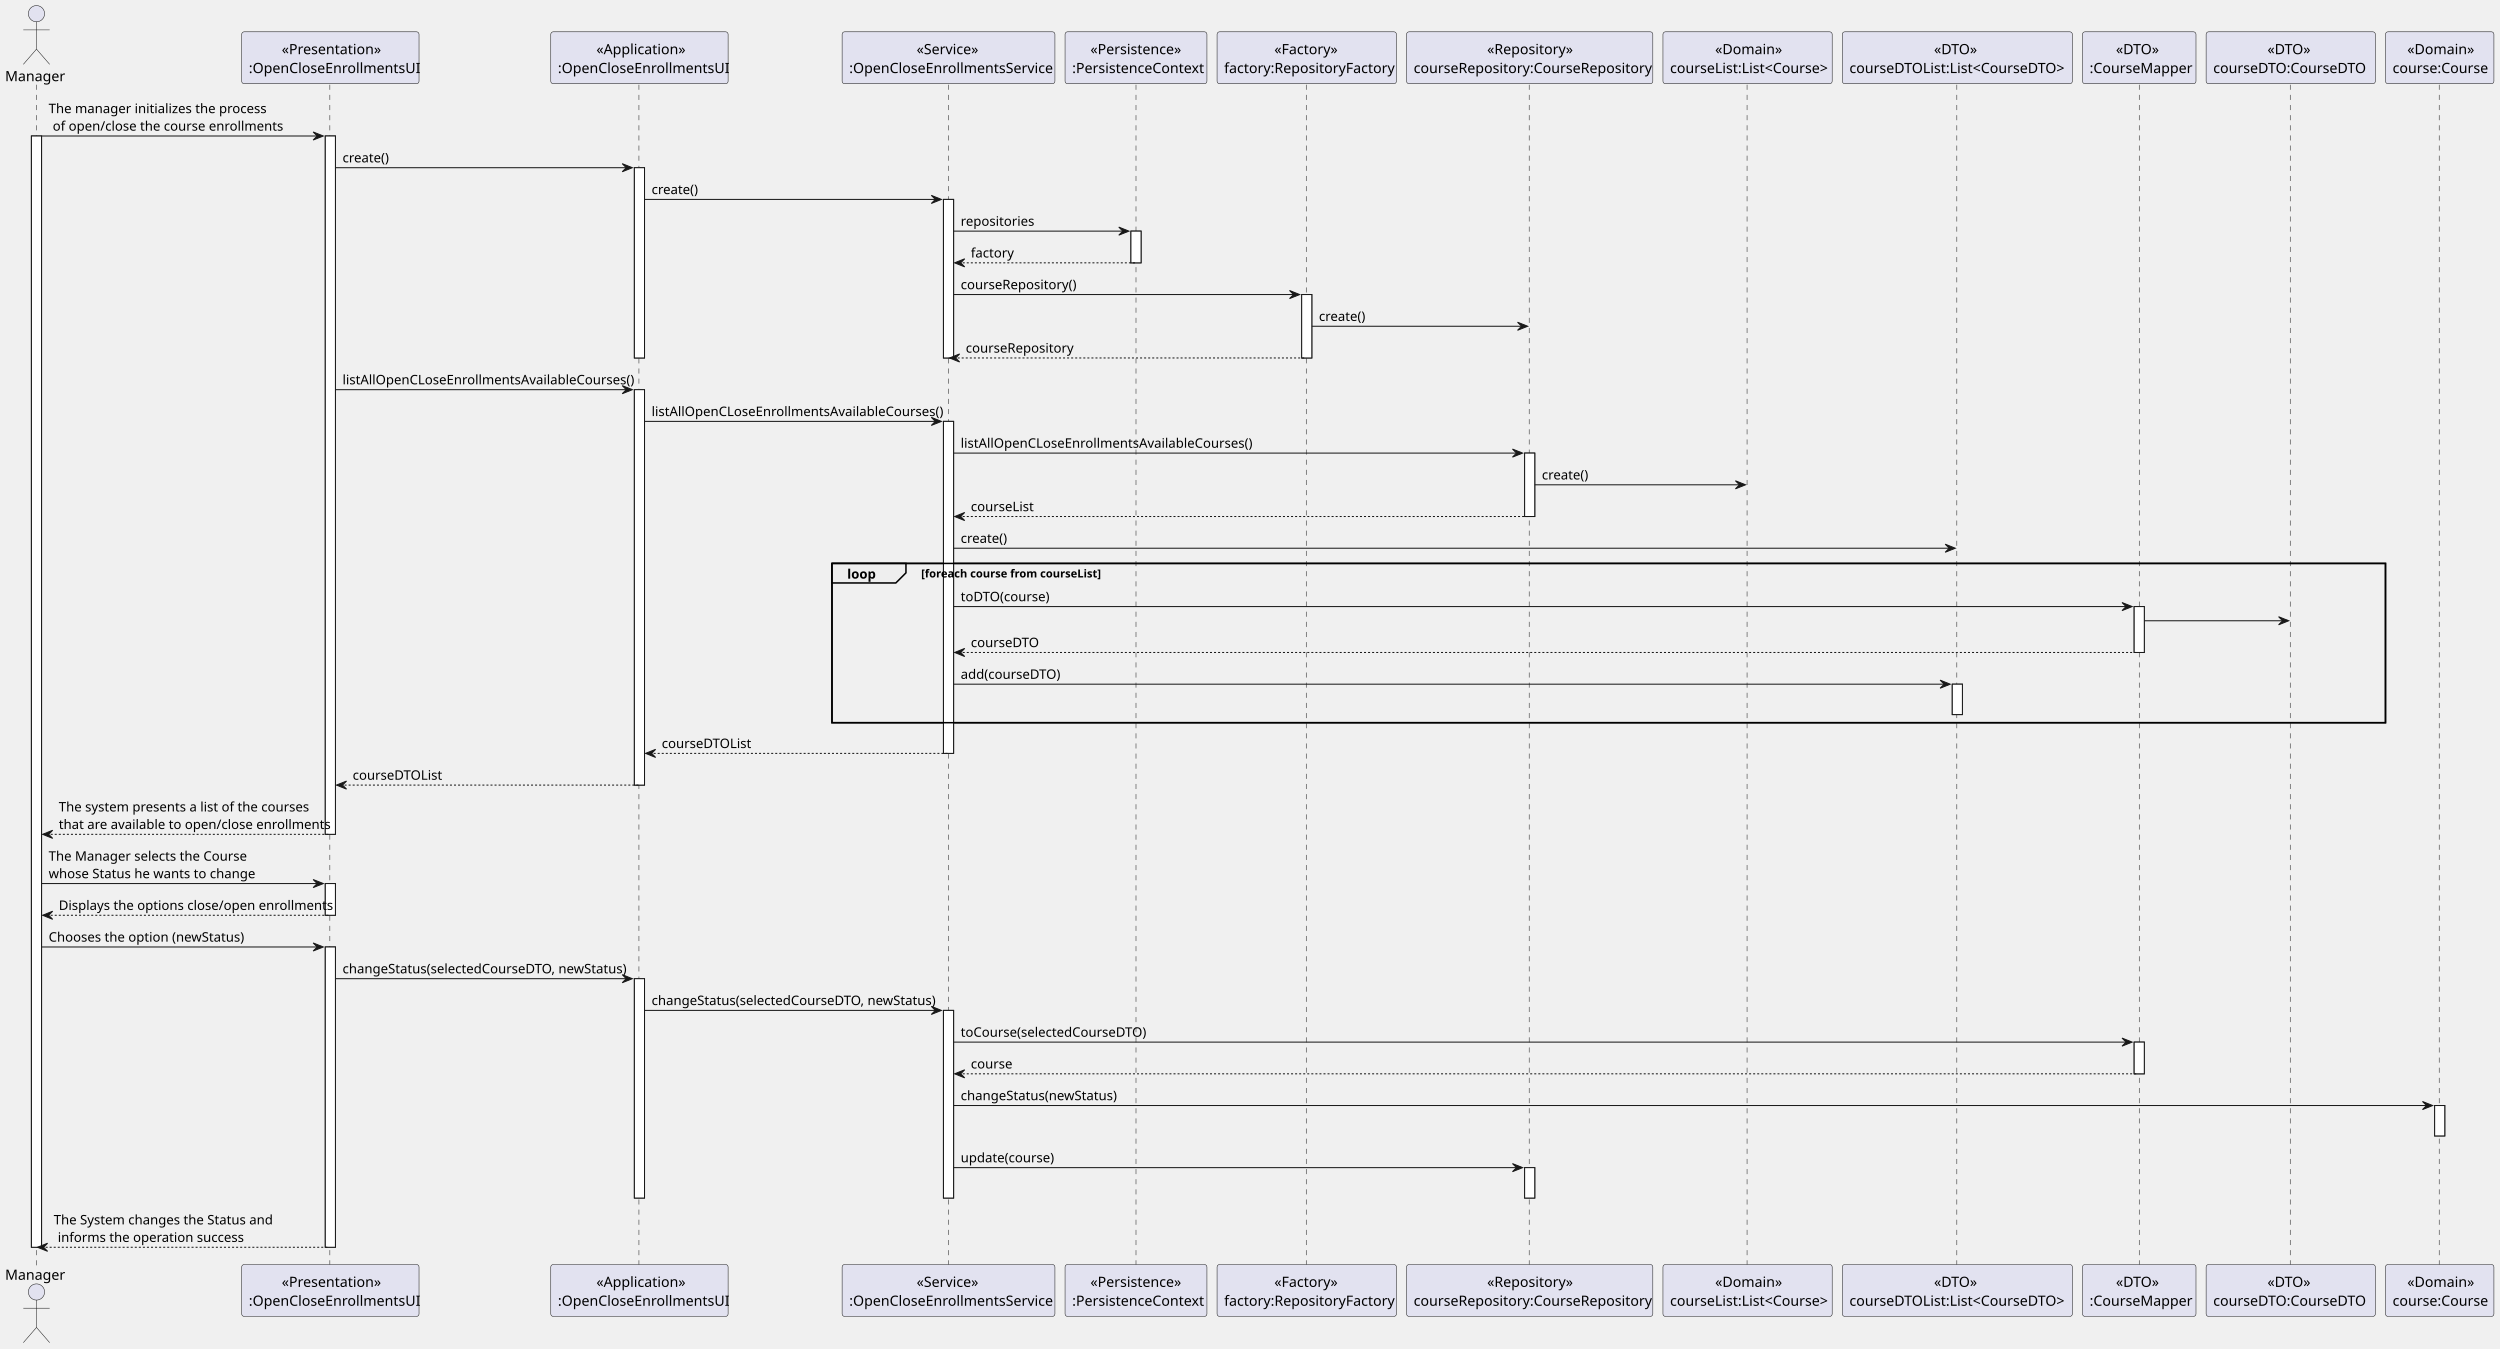
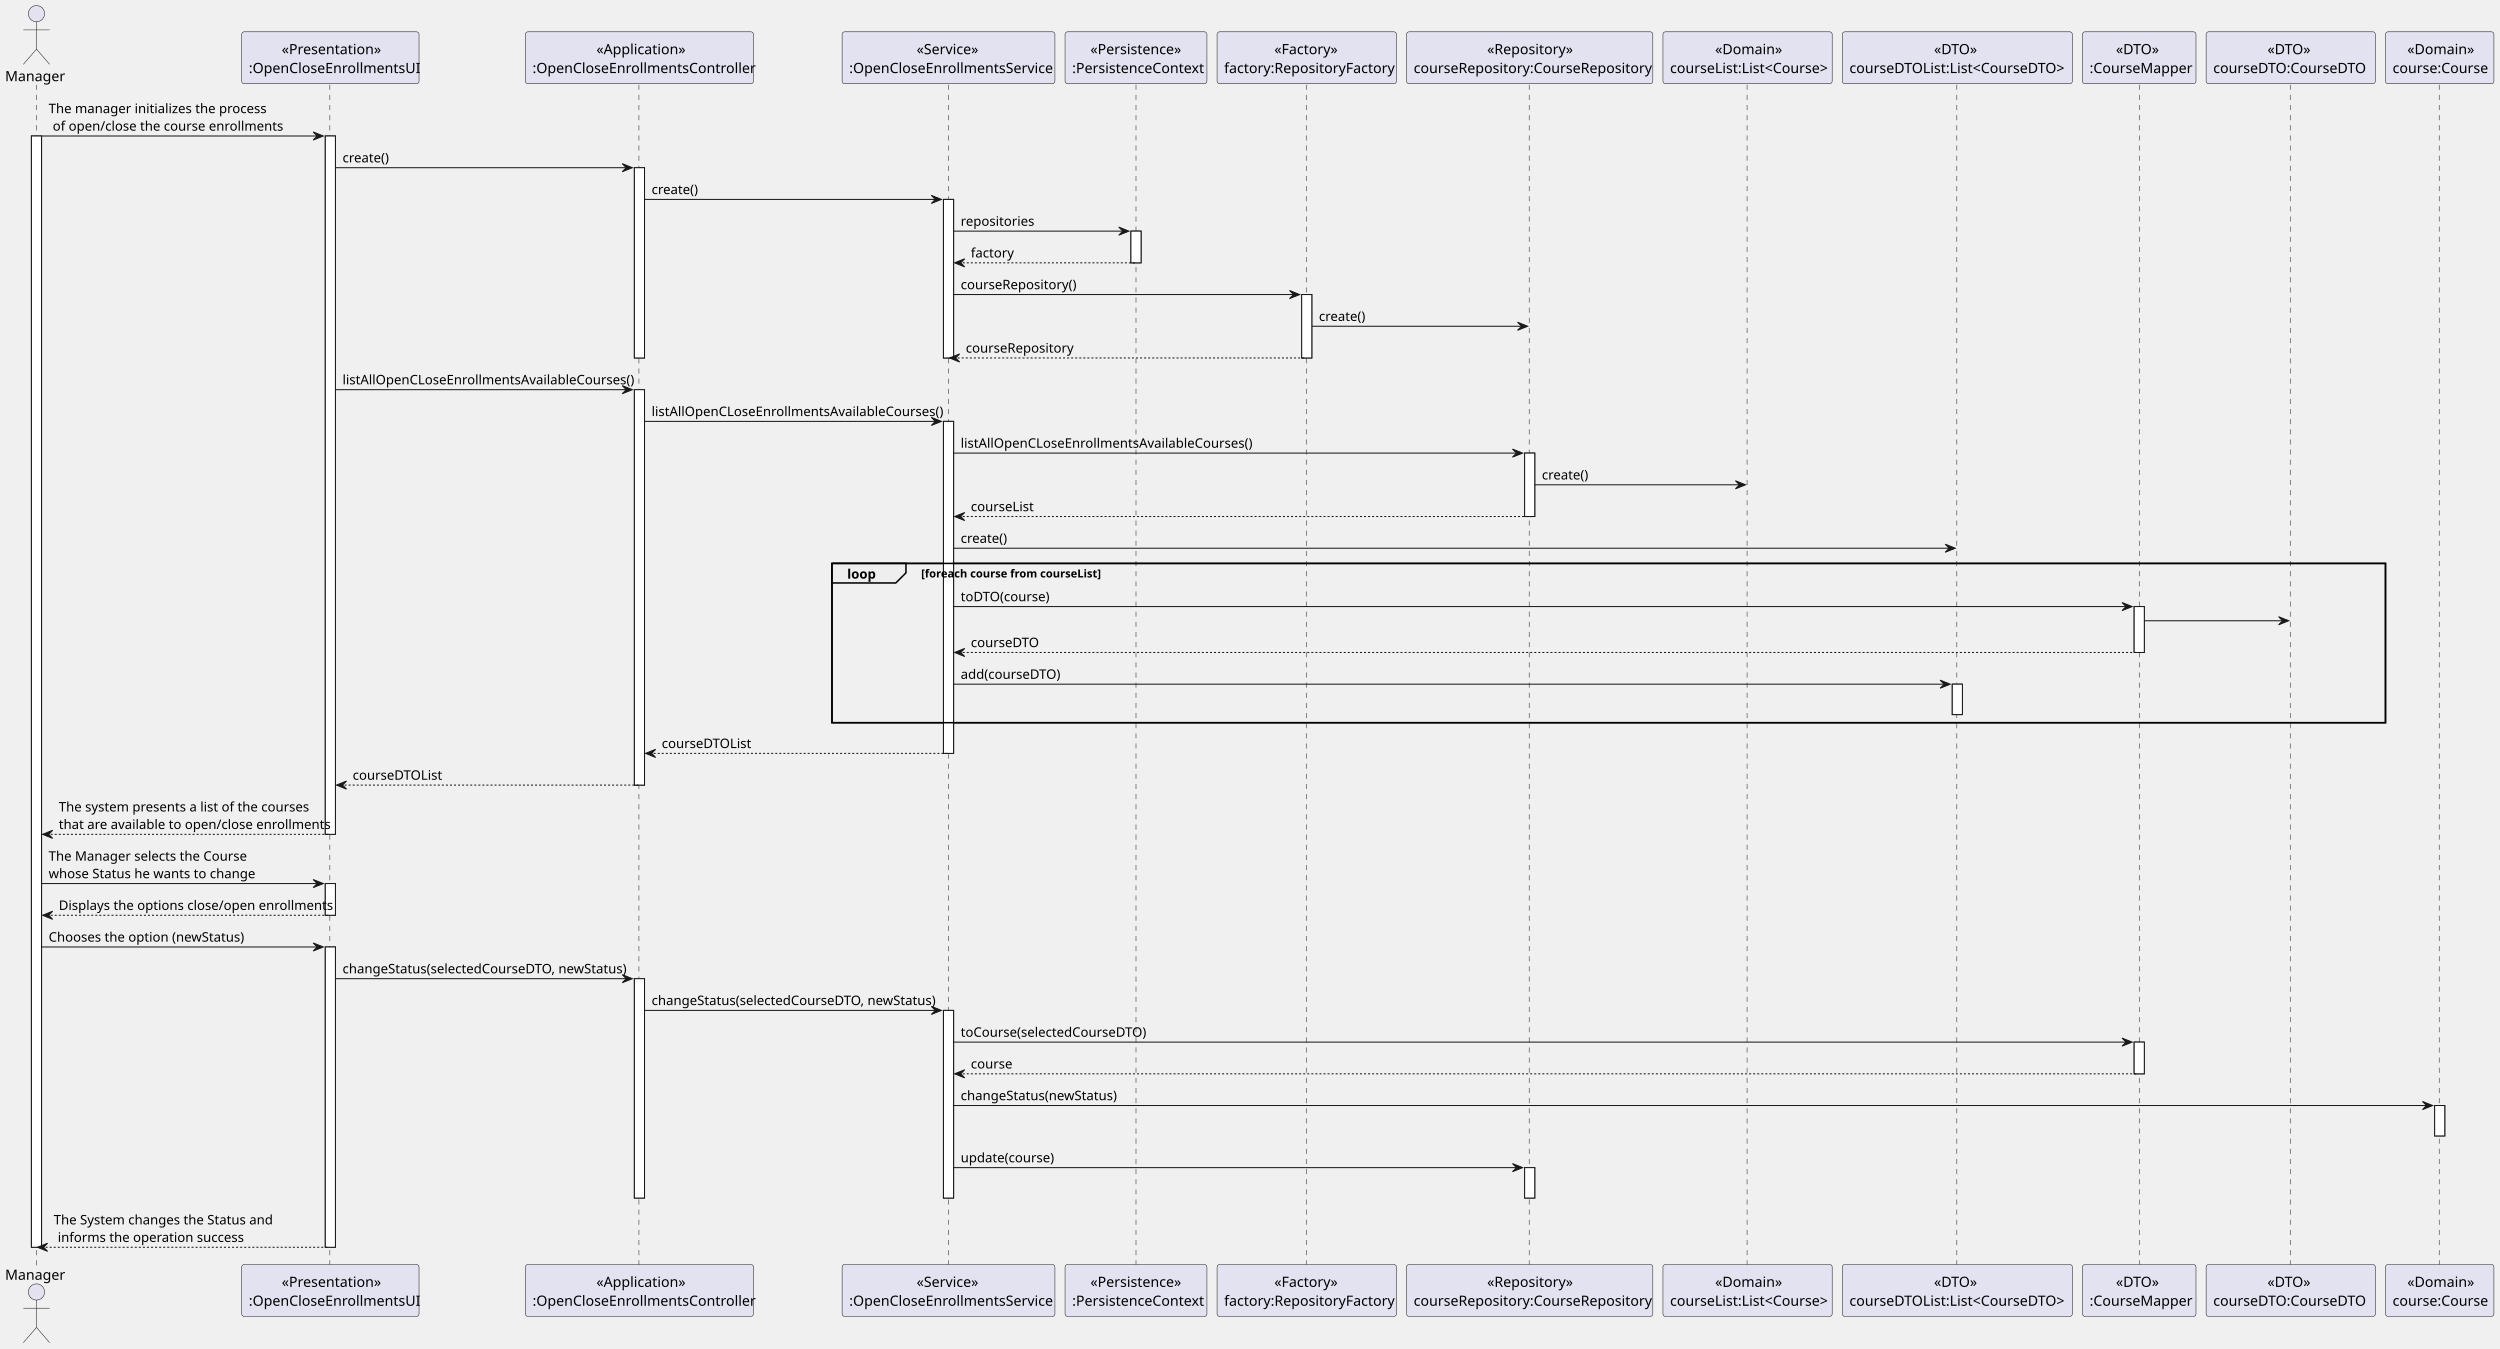
<svg xmlns="http://www.w3.org/2000/svg" contentStyleType="text/css" height="1331px" preserveAspectRatio="none" style="width:2467px;height:1331px;background:#FFFFFF;" version="1.1" viewBox="0 0 2467 1331" width="2467px" zoomAndPan="magnify">
  <defs />
  <g>
    <rect fill="#FFFFFF" height="1096.603" style="stroke:#181818;stroke-width:1.0;" width="10" x="31" y="134.203" />
    <rect fill="#FFFFFF" height="689.111" style="stroke:#181818;stroke-width:1.0;" width="10" x="321" y="134.203" />
    <rect fill="#FFFFFF" height="31.291" style="stroke:#181818;stroke-width:1.0;" width="10" x="321" y="871.896" />
    <rect fill="#FFFFFF" height="296.328" style="stroke:#181818;stroke-width:1.0;" width="10" x="321" y="934.479" />
    <rect fill="#FFFFFF" height="187.746" style="stroke:#181818;stroke-width:1.0;" width="10" x="626" y="165.494" />
    <rect fill="#FFFFFF" height="390.201" style="stroke:#181818;stroke-width:1.0;" width="10" x="626" y="384.531" />
    <rect fill="#FFFFFF" height="216.455" style="stroke:#181818;stroke-width:1.0;" width="10" x="626" y="965.769" />
    <rect fill="#FFFFFF" height="156.455" style="stroke:#181818;stroke-width:1.0;" width="10" x="931" y="196.785" />
    <rect fill="#FFFFFF" height="327.619" style="stroke:#181818;stroke-width:1.0;" width="10" x="931" y="415.822" />
    <rect fill="#FFFFFF" height="185.164" style="stroke:#181818;stroke-width:1.0;" width="10" x="931" y="997.061" />
    <rect fill="#FFFFFF" height="31.291" style="stroke:#181818;stroke-width:1.0;" width="10" x="1116" y="228.076" />
    <rect fill="#FFFFFF" height="62.582" style="stroke:#181818;stroke-width:1.0;" width="10" x="1284.5" y="290.658" />
    <rect fill="#FFFFFF" height="62.582" style="stroke:#181818;stroke-width:1.0;" width="10" x="1504.5" y="447.113" />
    <rect fill="#FFFFFF" height="30" style="stroke:#181818;stroke-width:1.0;" width="10" x="1504.5" y="1152.225" />
    <rect fill="#FFFFFF" height="30" style="stroke:#181818;stroke-width:1.0;" width="10" x="1926.5" y="675.15" />
    <rect fill="#FFFFFF" height="45.291" style="stroke:#181818;stroke-width:1.0;" width="10" x="2106" y="598.568" />
    <rect fill="#FFFFFF" height="31.291" style="stroke:#181818;stroke-width:1.0;" width="10" x="2106" y="1028.352" />
    <rect fill="#FFFFFF" height="30" style="stroke:#181818;stroke-width:1.0;" width="10" x="2402.5" y="1090.934" />
    <rect fill="none" height="157.164" style="stroke:#000000;stroke-width:1.5;" width="1533" x="821" y="555.986" />
    <line style="stroke:#181818;stroke-width:0.5;stroke-dasharray:5.0,5.0;" x1="36" x2="36" y1="83.621" y2="1248.807" />
    <line style="stroke:#181818;stroke-width:0.5;stroke-dasharray:5.0,5.0;" x1="325.5" x2="325.5" y1="83.621" y2="1248.807" />
    <line style="stroke:#181818;stroke-width:0.5;stroke-dasharray:5.0,5.0;" x1="630.5" x2="630.5" y1="83.621" y2="1248.807" />
    <line style="stroke:#181818;stroke-width:0.5;stroke-dasharray:5.0,5.0;" x1="936" x2="936" y1="83.621" y2="1248.807" />
    <line style="stroke:#181818;stroke-width:0.5;stroke-dasharray:5.0,5.0;" x1="1121" x2="1121" y1="83.621" y2="1248.807" />
    <line style="stroke:#181818;stroke-width:0.5;stroke-dasharray:5.0,5.0;" x1="1289" x2="1289" y1="83.621" y2="1248.807" />
    <line style="stroke:#181818;stroke-width:0.5;stroke-dasharray:5.0,5.0;" x1="1509" x2="1509" y1="83.621" y2="1248.807" />
    <line style="stroke:#181818;stroke-width:0.5;stroke-dasharray:5.0,5.0;" x1="1724" x2="1724" y1="83.621" y2="1248.807" />
    <line style="stroke:#181818;stroke-width:0.5;stroke-dasharray:5.0,5.0;" x1="1931" x2="1931" y1="83.621" y2="1248.807" />
    <line style="stroke:#181818;stroke-width:0.5;stroke-dasharray:5.0,5.0;" x1="2111" x2="2111" y1="83.621" y2="1248.807" />
    <line style="stroke:#181818;stroke-width:0.5;stroke-dasharray:5.0,5.0;" x1="2260" x2="2260" y1="83.621" y2="1248.807" />
    <line style="stroke:#181818;stroke-width:0.5;stroke-dasharray:5.0,5.0;" x1="2407" x2="2407" y1="83.621" y2="1248.807" />
    <text fill="#000000" font-family="sans-serif" font-size="14" lengthAdjust="spacing" textLength="56" x="5" y="80.107">Manager</text>
    <ellipse cx="36" cy="13.5" fill="#E2E2F0" rx="8" ry="8" style="stroke:#181818;stroke-width:0.5;" />
    <path d="M36,21.5 L36,48.5 M23,29.5 L49,29.5 M36,48.5 L23,63.5 M36,48.5 L49,63.5 " fill="none" style="stroke:#181818;stroke-width:0.5;" />
    <text fill="#000000" font-family="sans-serif" font-size="14" lengthAdjust="spacing" textLength="56" x="5" y="1262.914">Manager</text>
    <ellipse cx="36" cy="1274.928" fill="#E2E2F0" rx="8" ry="8" style="stroke:#181818;stroke-width:0.5;" />
    <path d="M36,1282.928 L36,1309.928 M23,1290.928 L49,1290.928 M36,1309.928 L23,1324.928 M36,1309.928 L49,1324.928 " fill="none" style="stroke:#181818;stroke-width:0.5;" />
    <rect fill="#E2E2F0" height="51.242" rx="2.5" ry="2.5" style="stroke:#181818;stroke-width:0.5;" width="175" x="238.5" y="31.379" />
    <text fill="#000000" font-family="sans-serif" font-size="14" lengthAdjust="spacing" textLength="96" x="278" y="53.486">«Presentation»</text>
    <text fill="#000000" font-family="sans-serif" font-size="14" lengthAdjust="spacing" textLength="161" x="245.5" y="72.107">:OpenCloseEnrollmentsUI</text>
    <rect fill="#E2E2F0" height="51.242" rx="2.5" ry="2.5" style="stroke:#181818;stroke-width:0.5;" width="175" x="238.5" y="1247.807" />
    <text fill="#000000" font-family="sans-serif" font-size="14" lengthAdjust="spacing" textLength="96" x="278" y="1269.914">«Presentation»</text>
    <text fill="#000000" font-family="sans-serif" font-size="14" lengthAdjust="spacing" textLength="161" x="245.5" y="1288.535">:OpenCloseEnrollmentsUI</text>
-     <rect fill="#E2E2F0" height="51.242" rx="2.5" ry="2.5" style="stroke:#181818;stroke-width:0.5;" width="175" x="543.5" y="31.379" />
+     <rect fill="#E2E2F0" height="51.242" rx="2.5" ry="2.5" style="stroke:#181818;stroke-width:0.5;" width="225" x="518.5" y="31.379" />
    <text fill="#000000" font-family="sans-serif" font-size="14" lengthAdjust="spacing" textLength="85" x="588.5" y="53.486">«Application»</text>
-     <text fill="#000000" font-family="sans-serif" font-size="14" lengthAdjust="spacing" textLength="161" x="550.5" y="72.107">:OpenCloseEnrollmentsUI</text>
-     <rect fill="#E2E2F0" height="51.242" rx="2.5" ry="2.5" style="stroke:#181818;stroke-width:0.5;" width="175" x="543.5" y="1247.807" />
+     <text fill="#000000" font-family="sans-serif" font-size="14" lengthAdjust="spacing" textLength="211" x="525.5" y="72.107">:OpenCloseEnrollmentsController</text>
+     <rect fill="#E2E2F0" height="51.242" rx="2.5" ry="2.5" style="stroke:#181818;stroke-width:0.5;" width="225" x="518.5" y="1247.807" />
    <text fill="#000000" font-family="sans-serif" font-size="14" lengthAdjust="spacing" textLength="85" x="588.5" y="1269.914">«Application»</text>
-     <text fill="#000000" font-family="sans-serif" font-size="14" lengthAdjust="spacing" textLength="161" x="550.5" y="1288.535">:OpenCloseEnrollmentsUI</text>
+     <text fill="#000000" font-family="sans-serif" font-size="14" lengthAdjust="spacing" textLength="211" x="525.5" y="1288.535">:OpenCloseEnrollmentsController</text>
    <rect fill="#E2E2F0" height="51.242" rx="2.5" ry="2.5" style="stroke:#181818;stroke-width:0.5;" width="210" x="831" y="31.379" />
    <text fill="#000000" font-family="sans-serif" font-size="14" lengthAdjust="spacing" textLength="63" x="904.5" y="53.486">«Service»</text>
    <text fill="#000000" font-family="sans-serif" font-size="14" lengthAdjust="spacing" textLength="196" x="838" y="72.107">:OpenCloseEnrollmentsService</text>
    <rect fill="#E2E2F0" height="51.242" rx="2.5" ry="2.5" style="stroke:#181818;stroke-width:0.5;" width="210" x="831" y="1247.807" />
    <text fill="#000000" font-family="sans-serif" font-size="14" lengthAdjust="spacing" textLength="63" x="904.5" y="1269.914">«Service»</text>
    <text fill="#000000" font-family="sans-serif" font-size="14" lengthAdjust="spacing" textLength="196" x="838" y="1288.535">:OpenCloseEnrollmentsService</text>
    <rect fill="#E2E2F0" height="51.242" rx="2.5" ry="2.5" style="stroke:#181818;stroke-width:0.5;" width="140" x="1051" y="31.379" />
    <text fill="#000000" font-family="sans-serif" font-size="14" lengthAdjust="spacing" textLength="90" x="1076" y="53.486">«Persistence»</text>
    <text fill="#000000" font-family="sans-serif" font-size="14" lengthAdjust="spacing" textLength="126" x="1058" y="72.107">:PersistenceContext</text>
    <rect fill="#E2E2F0" height="51.242" rx="2.5" ry="2.5" style="stroke:#181818;stroke-width:0.5;" width="140" x="1051" y="1247.807" />
    <text fill="#000000" font-family="sans-serif" font-size="14" lengthAdjust="spacing" textLength="90" x="1076" y="1269.914">«Persistence»</text>
    <text fill="#000000" font-family="sans-serif" font-size="14" lengthAdjust="spacing" textLength="126" x="1058" y="1288.535">:PersistenceContext</text>
    <rect fill="#E2E2F0" height="51.242" rx="2.5" ry="2.5" style="stroke:#181818;stroke-width:0.5;" width="177" x="1201" y="31.379" />
    <text fill="#000000" font-family="sans-serif" font-size="14" lengthAdjust="spacing" textLength="64" x="1257.5" y="53.486">«Factory»</text>
    <text fill="#000000" font-family="sans-serif" font-size="14" lengthAdjust="spacing" textLength="163" x="1208" y="72.107">factory:RepositoryFactory</text>
    <rect fill="#E2E2F0" height="51.242" rx="2.5" ry="2.5" style="stroke:#181818;stroke-width:0.5;" width="177" x="1201" y="1247.807" />
    <text fill="#000000" font-family="sans-serif" font-size="14" lengthAdjust="spacing" textLength="64" x="1257.5" y="1269.914">«Factory»</text>
    <text fill="#000000" font-family="sans-serif" font-size="14" lengthAdjust="spacing" textLength="163" x="1208" y="1288.535">factory:RepositoryFactory</text>
    <rect fill="#E2E2F0" height="51.242" rx="2.5" ry="2.5" style="stroke:#181818;stroke-width:0.5;" width="243" x="1388" y="31.379" />
    <text fill="#000000" font-family="sans-serif" font-size="14" lengthAdjust="spacing" textLength="84" x="1467.5" y="53.486">«Repository»</text>
    <text fill="#000000" font-family="sans-serif" font-size="14" lengthAdjust="spacing" textLength="229" x="1395" y="72.107">courseRepository:CourseRepository</text>
    <rect fill="#E2E2F0" height="51.242" rx="2.5" ry="2.5" style="stroke:#181818;stroke-width:0.5;" width="243" x="1388" y="1247.807" />
    <text fill="#000000" font-family="sans-serif" font-size="14" lengthAdjust="spacing" textLength="84" x="1467.5" y="1269.914">«Repository»</text>
    <text fill="#000000" font-family="sans-serif" font-size="14" lengthAdjust="spacing" textLength="229" x="1395" y="1288.535">courseRepository:CourseRepository</text>
    <rect fill="#E2E2F0" height="51.242" rx="2.5" ry="2.5" style="stroke:#181818;stroke-width:0.5;" width="167" x="1641" y="31.379" />
    <text fill="#000000" font-family="sans-serif" font-size="14" lengthAdjust="spacing" textLength="64" x="1692.5" y="53.486">«Domain»</text>
    <text fill="#000000" font-family="sans-serif" font-size="14" lengthAdjust="spacing" textLength="153" x="1648" y="72.107">courseList:List&lt;Course&gt;</text>
    <rect fill="#E2E2F0" height="51.242" rx="2.5" ry="2.5" style="stroke:#181818;stroke-width:0.5;" width="167" x="1641" y="1247.807" />
    <text fill="#000000" font-family="sans-serif" font-size="14" lengthAdjust="spacing" textLength="64" x="1692.5" y="1269.914">«Domain»</text>
    <text fill="#000000" font-family="sans-serif" font-size="14" lengthAdjust="spacing" textLength="153" x="1648" y="1288.535">courseList:List&lt;Course&gt;</text>
    <rect fill="#E2E2F0" height="51.242" rx="2.5" ry="2.5" style="stroke:#181818;stroke-width:0.5;" width="227" x="1818" y="31.379" />
    <text fill="#000000" font-family="sans-serif" font-size="14" lengthAdjust="spacing" textLength="46" x="1908.5" y="53.486">«DTO»</text>
    <text fill="#000000" font-family="sans-serif" font-size="14" lengthAdjust="spacing" textLength="213" x="1825" y="72.107">courseDTOList:List&lt;CourseDTO&gt;</text>
    <rect fill="#E2E2F0" height="51.242" rx="2.5" ry="2.5" style="stroke:#181818;stroke-width:0.5;" width="227" x="1818" y="1247.807" />
    <text fill="#000000" font-family="sans-serif" font-size="14" lengthAdjust="spacing" textLength="46" x="1908.5" y="1269.914">«DTO»</text>
    <text fill="#000000" font-family="sans-serif" font-size="14" lengthAdjust="spacing" textLength="213" x="1825" y="1288.535">courseDTOList:List&lt;CourseDTO&gt;</text>
    <rect fill="#E2E2F0" height="51.242" rx="2.5" ry="2.5" style="stroke:#181818;stroke-width:0.5;" width="112" x="2055" y="31.379" />
    <text fill="#000000" font-family="sans-serif" font-size="14" lengthAdjust="spacing" textLength="46" x="2088" y="53.486">«DTO»</text>
    <text fill="#000000" font-family="sans-serif" font-size="14" lengthAdjust="spacing" textLength="98" x="2062" y="72.107">:CourseMapper</text>
    <rect fill="#E2E2F0" height="51.242" rx="2.5" ry="2.5" style="stroke:#181818;stroke-width:0.5;" width="112" x="2055" y="1247.807" />
    <text fill="#000000" font-family="sans-serif" font-size="14" lengthAdjust="spacing" textLength="46" x="2088" y="1269.914">«DTO»</text>
    <text fill="#000000" font-family="sans-serif" font-size="14" lengthAdjust="spacing" textLength="98" x="2062" y="1288.535">:CourseMapper</text>
    <rect fill="#E2E2F0" height="51.242" rx="2.5" ry="2.5" style="stroke:#181818;stroke-width:0.5;" width="167" x="2177" y="31.379" />
    <text fill="#000000" font-family="sans-serif" font-size="14" lengthAdjust="spacing" textLength="46" x="2237.5" y="53.486">«DTO»</text>
    <text fill="#000000" font-family="sans-serif" font-size="14" lengthAdjust="spacing" textLength="153" x="2184" y="72.107">courseDTO:CourseDTO</text>
    <rect fill="#E2E2F0" height="51.242" rx="2.5" ry="2.5" style="stroke:#181818;stroke-width:0.5;" width="167" x="2177" y="1247.807" />
    <text fill="#000000" font-family="sans-serif" font-size="14" lengthAdjust="spacing" textLength="46" x="2237.5" y="1269.914">«DTO»</text>
    <text fill="#000000" font-family="sans-serif" font-size="14" lengthAdjust="spacing" textLength="153" x="2184" y="1288.535">courseDTO:CourseDTO</text>
    <rect fill="#E2E2F0" height="51.242" rx="2.5" ry="2.5" style="stroke:#181818;stroke-width:0.5;" width="107" x="2354" y="31.379" />
    <text fill="#000000" font-family="sans-serif" font-size="14" lengthAdjust="spacing" textLength="64" x="2375.5" y="53.486">«Domain»</text>
    <text fill="#000000" font-family="sans-serif" font-size="14" lengthAdjust="spacing" textLength="93" x="2361" y="72.107">course:Course</text>
    <rect fill="#E2E2F0" height="51.242" rx="2.5" ry="2.5" style="stroke:#181818;stroke-width:0.5;" width="107" x="2354" y="1247.807" />
    <text fill="#000000" font-family="sans-serif" font-size="14" lengthAdjust="spacing" textLength="64" x="2375.5" y="1269.914">«Domain»</text>
    <text fill="#000000" font-family="sans-serif" font-size="14" lengthAdjust="spacing" textLength="93" x="2361" y="1288.535">course:Course</text>
    <rect fill="#FFFFFF" height="1096.603" style="stroke:#181818;stroke-width:1.0;" width="10" x="31" y="134.203" />
    <rect fill="#FFFFFF" height="689.111" style="stroke:#181818;stroke-width:1.0;" width="10" x="321" y="134.203" />
    <rect fill="#FFFFFF" height="31.291" style="stroke:#181818;stroke-width:1.0;" width="10" x="321" y="871.896" />
    <rect fill="#FFFFFF" height="296.328" style="stroke:#181818;stroke-width:1.0;" width="10" x="321" y="934.479" />
    <rect fill="#FFFFFF" height="187.746" style="stroke:#181818;stroke-width:1.0;" width="10" x="626" y="165.494" />
    <rect fill="#FFFFFF" height="390.201" style="stroke:#181818;stroke-width:1.0;" width="10" x="626" y="384.531" />
    <rect fill="#FFFFFF" height="216.455" style="stroke:#181818;stroke-width:1.0;" width="10" x="626" y="965.769" />
    <rect fill="#FFFFFF" height="156.455" style="stroke:#181818;stroke-width:1.0;" width="10" x="931" y="196.785" />
    <rect fill="#FFFFFF" height="327.619" style="stroke:#181818;stroke-width:1.0;" width="10" x="931" y="415.822" />
    <rect fill="#FFFFFF" height="185.164" style="stroke:#181818;stroke-width:1.0;" width="10" x="931" y="997.061" />
    <rect fill="#FFFFFF" height="31.291" style="stroke:#181818;stroke-width:1.0;" width="10" x="1116" y="228.076" />
    <rect fill="#FFFFFF" height="62.582" style="stroke:#181818;stroke-width:1.0;" width="10" x="1284.5" y="290.658" />
    <rect fill="#FFFFFF" height="62.582" style="stroke:#181818;stroke-width:1.0;" width="10" x="1504.5" y="447.113" />
    <rect fill="#FFFFFF" height="30" style="stroke:#181818;stroke-width:1.0;" width="10" x="1504.5" y="1152.225" />
    <rect fill="#FFFFFF" height="30" style="stroke:#181818;stroke-width:1.0;" width="10" x="1926.5" y="675.15" />
    <rect fill="#FFFFFF" height="45.291" style="stroke:#181818;stroke-width:1.0;" width="10" x="2106" y="598.568" />
    <rect fill="#FFFFFF" height="31.291" style="stroke:#181818;stroke-width:1.0;" width="10" x="2106" y="1028.352" />
    <rect fill="#FFFFFF" height="30" style="stroke:#181818;stroke-width:1.0;" width="10" x="2402.5" y="1090.934" />
    <polygon fill="#181818" points="309,130.203,319,134.203,309,138.203,313,134.203" style="stroke:#181818;stroke-width:1.0;" />
    <line style="stroke:#181818;stroke-width:1.0;" x1="41" x2="315" y1="134.203" y2="134.203" />
    <text fill="#000000" font-family="sans-serif" font-size="13" lengthAdjust="spacing" textLength="205" x="48" y="111.649">The manager initializes the process</text>
    <text fill="#000000" font-family="sans-serif" font-size="13" lengthAdjust="spacing" textLength="213" x="52" y="128.94">of open/close the course enrollments</text>
    <polygon fill="#181818" points="614,161.494,624,165.494,614,169.494,618,165.494" style="stroke:#181818;stroke-width:1.0;" />
    <line style="stroke:#181818;stroke-width:1.0;" x1="331" x2="620" y1="165.494" y2="165.494" />
    <text fill="#000000" font-family="sans-serif" font-size="13" lengthAdjust="spacing" textLength="44" x="338" y="160.231">create()</text>
    <polygon fill="#181818" points="919,192.785,929,196.785,919,200.785,923,196.785" style="stroke:#181818;stroke-width:1.0;" />
    <line style="stroke:#181818;stroke-width:1.0;" x1="636" x2="925" y1="196.785" y2="196.785" />
    <text fill="#000000" font-family="sans-serif" font-size="13" lengthAdjust="spacing" textLength="44" x="643" y="191.523">create()</text>
    <polygon fill="#181818" points="1104,224.076,1114,228.076,1104,232.076,1108,228.076" style="stroke:#181818;stroke-width:1.0;" />
    <line style="stroke:#181818;stroke-width:1.0;" x1="941" x2="1110" y1="228.076" y2="228.076" />
    <text fill="#000000" font-family="sans-serif" font-size="13" lengthAdjust="spacing" textLength="67" x="948" y="222.814">repositories</text>
    <polygon fill="#181818" points="952,255.367,942,259.367,952,263.367,948,259.367" style="stroke:#181818;stroke-width:1.0;" />
    <line style="stroke:#181818;stroke-width:1.0;stroke-dasharray:2.0,2.0;" x1="946" x2="1120" y1="259.367" y2="259.367" />
    <text fill="#000000" font-family="sans-serif" font-size="13" lengthAdjust="spacing" textLength="39" x="958" y="254.105">factory</text>
    <polygon fill="#181818" points="1272.5,286.658,1282.5,290.658,1272.5,294.658,1276.5,290.658" style="stroke:#181818;stroke-width:1.0;" />
    <line style="stroke:#181818;stroke-width:1.0;" x1="941" x2="1278.5" y1="290.658" y2="290.658" />
    <text fill="#000000" font-family="sans-serif" font-size="13" lengthAdjust="spacing" textLength="109" x="948" y="285.396">courseRepository()</text>
    <polygon fill="#181818" points="1497.5,317.949,1507.5,321.949,1497.5,325.949,1501.5,321.949" style="stroke:#181818;stroke-width:1.0;" />
    <line style="stroke:#181818;stroke-width:1.0;" x1="1294.5" x2="1503.5" y1="321.949" y2="321.949" />
    <text fill="#000000" font-family="sans-serif" font-size="13" lengthAdjust="spacing" textLength="44" x="1301.5" y="316.687">create()</text>
    <polygon fill="#181818" points="947,349.24,937,353.24,947,357.24,943,353.24" style="stroke:#181818;stroke-width:1.0;" />
    <line style="stroke:#181818;stroke-width:1.0;stroke-dasharray:2.0,2.0;" x1="941" x2="1288.5" y1="353.24" y2="353.24" />
    <text fill="#000000" font-family="sans-serif" font-size="13" lengthAdjust="spacing" textLength="101" x="953" y="347.978">courseRepository</text>
    <polygon fill="#181818" points="614,380.531,624,384.531,614,388.531,618,384.531" style="stroke:#181818;stroke-width:1.0;" />
    <line style="stroke:#181818;stroke-width:1.0;" x1="331" x2="620" y1="384.531" y2="384.531" />
    <text fill="#000000" font-family="sans-serif" font-size="13" lengthAdjust="spacing" textLength="276" x="338" y="379.269">listAllOpenCLoseEnrollmentsAvailableCourses()</text>
    <polygon fill="#181818" points="919,411.822,929,415.822,919,419.822,923,415.822" style="stroke:#181818;stroke-width:1.0;" />
    <line style="stroke:#181818;stroke-width:1.0;" x1="636" x2="925" y1="415.822" y2="415.822" />
    <text fill="#000000" font-family="sans-serif" font-size="13" lengthAdjust="spacing" textLength="276" x="643" y="410.56">listAllOpenCLoseEnrollmentsAvailableCourses()</text>
    <polygon fill="#181818" points="1492.5,443.113,1502.5,447.113,1492.5,451.113,1496.5,447.113" style="stroke:#181818;stroke-width:1.0;" />
    <line style="stroke:#181818;stroke-width:1.0;" x1="941" x2="1498.5" y1="447.113" y2="447.113" />
    <text fill="#000000" font-family="sans-serif" font-size="13" lengthAdjust="spacing" textLength="276" x="948" y="441.851">listAllOpenCLoseEnrollmentsAvailableCourses()</text>
    <polygon fill="#181818" points="1712.5,474.404,1722.5,478.404,1712.5,482.404,1716.5,478.404" style="stroke:#181818;stroke-width:1.0;" />
    <line style="stroke:#181818;stroke-width:1.0;" x1="1514.5" x2="1718.5" y1="478.404" y2="478.404" />
    <text fill="#000000" font-family="sans-serif" font-size="13" lengthAdjust="spacing" textLength="44" x="1521.5" y="473.142">create()</text>
    <polygon fill="#181818" points="952,505.695,942,509.695,952,513.695,948,509.695" style="stroke:#181818;stroke-width:1.0;" />
    <line style="stroke:#181818;stroke-width:1.0;stroke-dasharray:2.0,2.0;" x1="946" x2="1508.5" y1="509.695" y2="509.695" />
    <text fill="#000000" font-family="sans-serif" font-size="13" lengthAdjust="spacing" textLength="60" x="958" y="504.433">courseList</text>
    <polygon fill="#181818" points="1919.5,536.986,1929.5,540.986,1919.5,544.986,1923.5,540.986" style="stroke:#181818;stroke-width:1.0;" />
    <line style="stroke:#181818;stroke-width:1.0;" x1="941" x2="1925.5" y1="540.986" y2="540.986" />
    <text fill="#000000" font-family="sans-serif" font-size="13" lengthAdjust="spacing" textLength="44" x="948" y="535.724">create()</text>
    <path d="M821,555.986 L894,555.986 L894,565.277 L884,575.277 L821,575.277 L821,555.986 " fill="#EEEEEE" style="stroke:#000000;stroke-width:1.5;" />
    <rect fill="none" height="157.164" style="stroke:#000000;stroke-width:1.5;" width="1533" x="821" y="555.986" />
    <text fill="#000000" font-family="sans-serif" font-size="13" font-weight="bold" lengthAdjust="spacing" textLength="28" x="836" y="571.015">loop</text>
    <text fill="#000000" font-family="sans-serif" font-size="11" font-weight="bold" lengthAdjust="spacing" textLength="185" x="909" y="569.856">[foreach course from courseList]</text>
    <polygon fill="#181818" points="2094,594.568,2104,598.568,2094,602.568,2098,598.568" style="stroke:#181818;stroke-width:1.0;" />
    <line style="stroke:#181818;stroke-width:1.0;" x1="941" x2="2100" y1="598.568" y2="598.568" />
    <text fill="#000000" font-family="sans-serif" font-size="13" lengthAdjust="spacing" textLength="84" x="948" y="593.306">toDTO(course)</text>
    <polygon fill="#181818" points="2248.5,608.568,2258.5,612.568,2248.5,616.568,2252.5,612.568" style="stroke:#181818;stroke-width:1.0;" />
    <line style="stroke:#181818;stroke-width:1.0;" x1="2116" x2="2254.5" y1="612.568" y2="612.568" />
    <polygon fill="#181818" points="952,639.859,942,643.859,952,647.859,948,643.859" style="stroke:#181818;stroke-width:1.0;" />
    <line style="stroke:#181818;stroke-width:1.0;stroke-dasharray:2.0,2.0;" x1="946" x2="2110" y1="643.859" y2="643.859" />
    <text fill="#000000" font-family="sans-serif" font-size="13" lengthAdjust="spacing" textLength="65" x="958" y="638.597">courseDTO</text>
    <polygon fill="#181818" points="1914.5,671.15,1924.5,675.15,1914.5,679.15,1918.5,675.15" style="stroke:#181818;stroke-width:1.0;" />
    <line style="stroke:#181818;stroke-width:1.0;" x1="941" x2="1920.5" y1="675.15" y2="675.15" />
    <text fill="#000000" font-family="sans-serif" font-size="13" lengthAdjust="spacing" textLength="94" x="948" y="669.888">add(courseDTO)</text>
    <polygon fill="#181818" points="647,739.441,637,743.441,647,747.441,643,743.441" style="stroke:#181818;stroke-width:1.0;" />
    <line style="stroke:#181818;stroke-width:1.0;stroke-dasharray:2.0,2.0;" x1="641" x2="935" y1="743.441" y2="743.441" />
    <text fill="#000000" font-family="sans-serif" font-size="13" lengthAdjust="spacing" textLength="86" x="653" y="738.179">courseDTOList</text>
    <polygon fill="#181818" points="342,770.732,332,774.732,342,778.732,338,774.732" style="stroke:#181818;stroke-width:1.0;" />
    <line style="stroke:#181818;stroke-width:1.0;stroke-dasharray:2.0,2.0;" x1="336" x2="630" y1="774.732" y2="774.732" />
    <text fill="#000000" font-family="sans-serif" font-size="13" lengthAdjust="spacing" textLength="86" x="348" y="769.47">courseDTOList</text>
    <polygon fill="#181818" points="52,819.314,42,823.314,52,827.314,48,823.314" style="stroke:#181818;stroke-width:1.0;" />
    <line style="stroke:#181818;stroke-width:1.0;stroke-dasharray:2.0,2.0;" x1="46" x2="325" y1="823.314" y2="823.314" />
    <text fill="#000000" font-family="sans-serif" font-size="13" lengthAdjust="spacing" textLength="240" x="58" y="800.761">The system presents a list of the courses</text>
    <text fill="#000000" font-family="sans-serif" font-size="13" lengthAdjust="spacing" textLength="250" x="58" y="818.052">that are available to open/close enrollments</text>
    <polygon fill="#181818" points="309,867.896,319,871.896,309,875.896,313,871.896" style="stroke:#181818;stroke-width:1.0;" />
    <line style="stroke:#181818;stroke-width:1.0;" x1="41" x2="315" y1="871.896" y2="871.896" />
    <text fill="#000000" font-family="sans-serif" font-size="13" lengthAdjust="spacing" textLength="188" x="48" y="849.343">The Manager selects the Course</text>
    <text fill="#000000" font-family="sans-serif" font-size="13" lengthAdjust="spacing" textLength="196" x="48" y="866.634">whose Status he wants to change</text>
    <polygon fill="#181818" points="52,899.188,42,903.188,52,907.188,48,903.188" style="stroke:#181818;stroke-width:1.0;" />
    <line style="stroke:#181818;stroke-width:1.0;stroke-dasharray:2.0,2.0;" x1="46" x2="325" y1="903.188" y2="903.188" />
    <text fill="#000000" font-family="sans-serif" font-size="13" lengthAdjust="spacing" textLength="256" x="58" y="897.925">Displays the options close/open enrollments</text>
    <polygon fill="#181818" points="309,930.479,319,934.479,309,938.479,313,934.479" style="stroke:#181818;stroke-width:1.0;" />
    <line style="stroke:#181818;stroke-width:1.0;" x1="41" x2="315" y1="934.479" y2="934.479" />
    <text fill="#000000" font-family="sans-serif" font-size="13" lengthAdjust="spacing" textLength="185" x="48" y="929.216">Chooses the option (newStatus)</text>
    <polygon fill="#181818" points="614,961.769,624,965.769,614,969.769,618,965.769" style="stroke:#181818;stroke-width:1.0;" />
    <line style="stroke:#181818;stroke-width:1.0;" x1="331" x2="620" y1="965.769" y2="965.769" />
    <text fill="#000000" font-family="sans-serif" font-size="13" lengthAdjust="spacing" textLength="273" x="338" y="960.507">changeStatus(selectedCourseDTO, newStatus)</text>
    <polygon fill="#181818" points="919,993.061,929,997.061,919,1001.061,923,997.061" style="stroke:#181818;stroke-width:1.0;" />
    <line style="stroke:#181818;stroke-width:1.0;" x1="636" x2="925" y1="997.061" y2="997.061" />
    <text fill="#000000" font-family="sans-serif" font-size="13" lengthAdjust="spacing" textLength="273" x="643" y="991.798">changeStatus(selectedCourseDTO, newStatus)</text>
    <polygon fill="#181818" points="2094,1024.352,2104,1028.352,2094,1032.352,2098,1028.352" style="stroke:#181818;stroke-width:1.0;" />
    <line style="stroke:#181818;stroke-width:1.0;" x1="941" x2="2100" y1="1028.352" y2="1028.352" />
    <text fill="#000000" font-family="sans-serif" font-size="13" lengthAdjust="spacing" textLength="176" x="948" y="1023.089">toCourse(selectedCourseDTO)</text>
    <polygon fill="#181818" points="952,1055.643,942,1059.643,952,1063.643,948,1059.643" style="stroke:#181818;stroke-width:1.0;" />
    <line style="stroke:#181818;stroke-width:1.0;stroke-dasharray:2.0,2.0;" x1="946" x2="2110" y1="1059.643" y2="1059.643" />
    <text fill="#000000" font-family="sans-serif" font-size="13" lengthAdjust="spacing" textLength="39" x="958" y="1054.38">course</text>
    <polygon fill="#181818" points="2390.5,1086.934,2400.5,1090.934,2390.5,1094.934,2394.5,1090.934" style="stroke:#181818;stroke-width:1.0;" />
    <line style="stroke:#181818;stroke-width:1.0;" x1="941" x2="2396.5" y1="1090.934" y2="1090.934" />
    <text fill="#000000" font-family="sans-serif" font-size="13" lengthAdjust="spacing" textLength="149" x="948" y="1085.671">changeStatus(newStatus)</text>
    <polygon fill="#181818" points="1492.5,1148.225,1502.5,1152.225,1492.5,1156.225,1496.5,1152.225" style="stroke:#181818;stroke-width:1.0;" />
    <line style="stroke:#181818;stroke-width:1.0;" x1="941" x2="1498.5" y1="1152.225" y2="1152.225" />
    <text fill="#000000" font-family="sans-serif" font-size="13" lengthAdjust="spacing" textLength="86" x="948" y="1146.962">update(course)</text>
    <polygon fill="#181818" points="47,1226.807,37,1230.807,47,1234.807,43,1230.807" style="stroke:#181818;stroke-width:1.0;" />
    <line style="stroke:#181818;stroke-width:1.0;stroke-dasharray:2.0,2.0;" x1="41" x2="325" y1="1230.807" y2="1230.807" />
    <text fill="#000000" font-family="sans-serif" font-size="13" lengthAdjust="spacing" textLength="212" x="53" y="1208.253">The System changes the Status and</text>
    <text fill="#000000" font-family="sans-serif" font-size="13" lengthAdjust="spacing" textLength="174" x="57" y="1225.544">informs the operation success</text>
  </g>
</svg>
